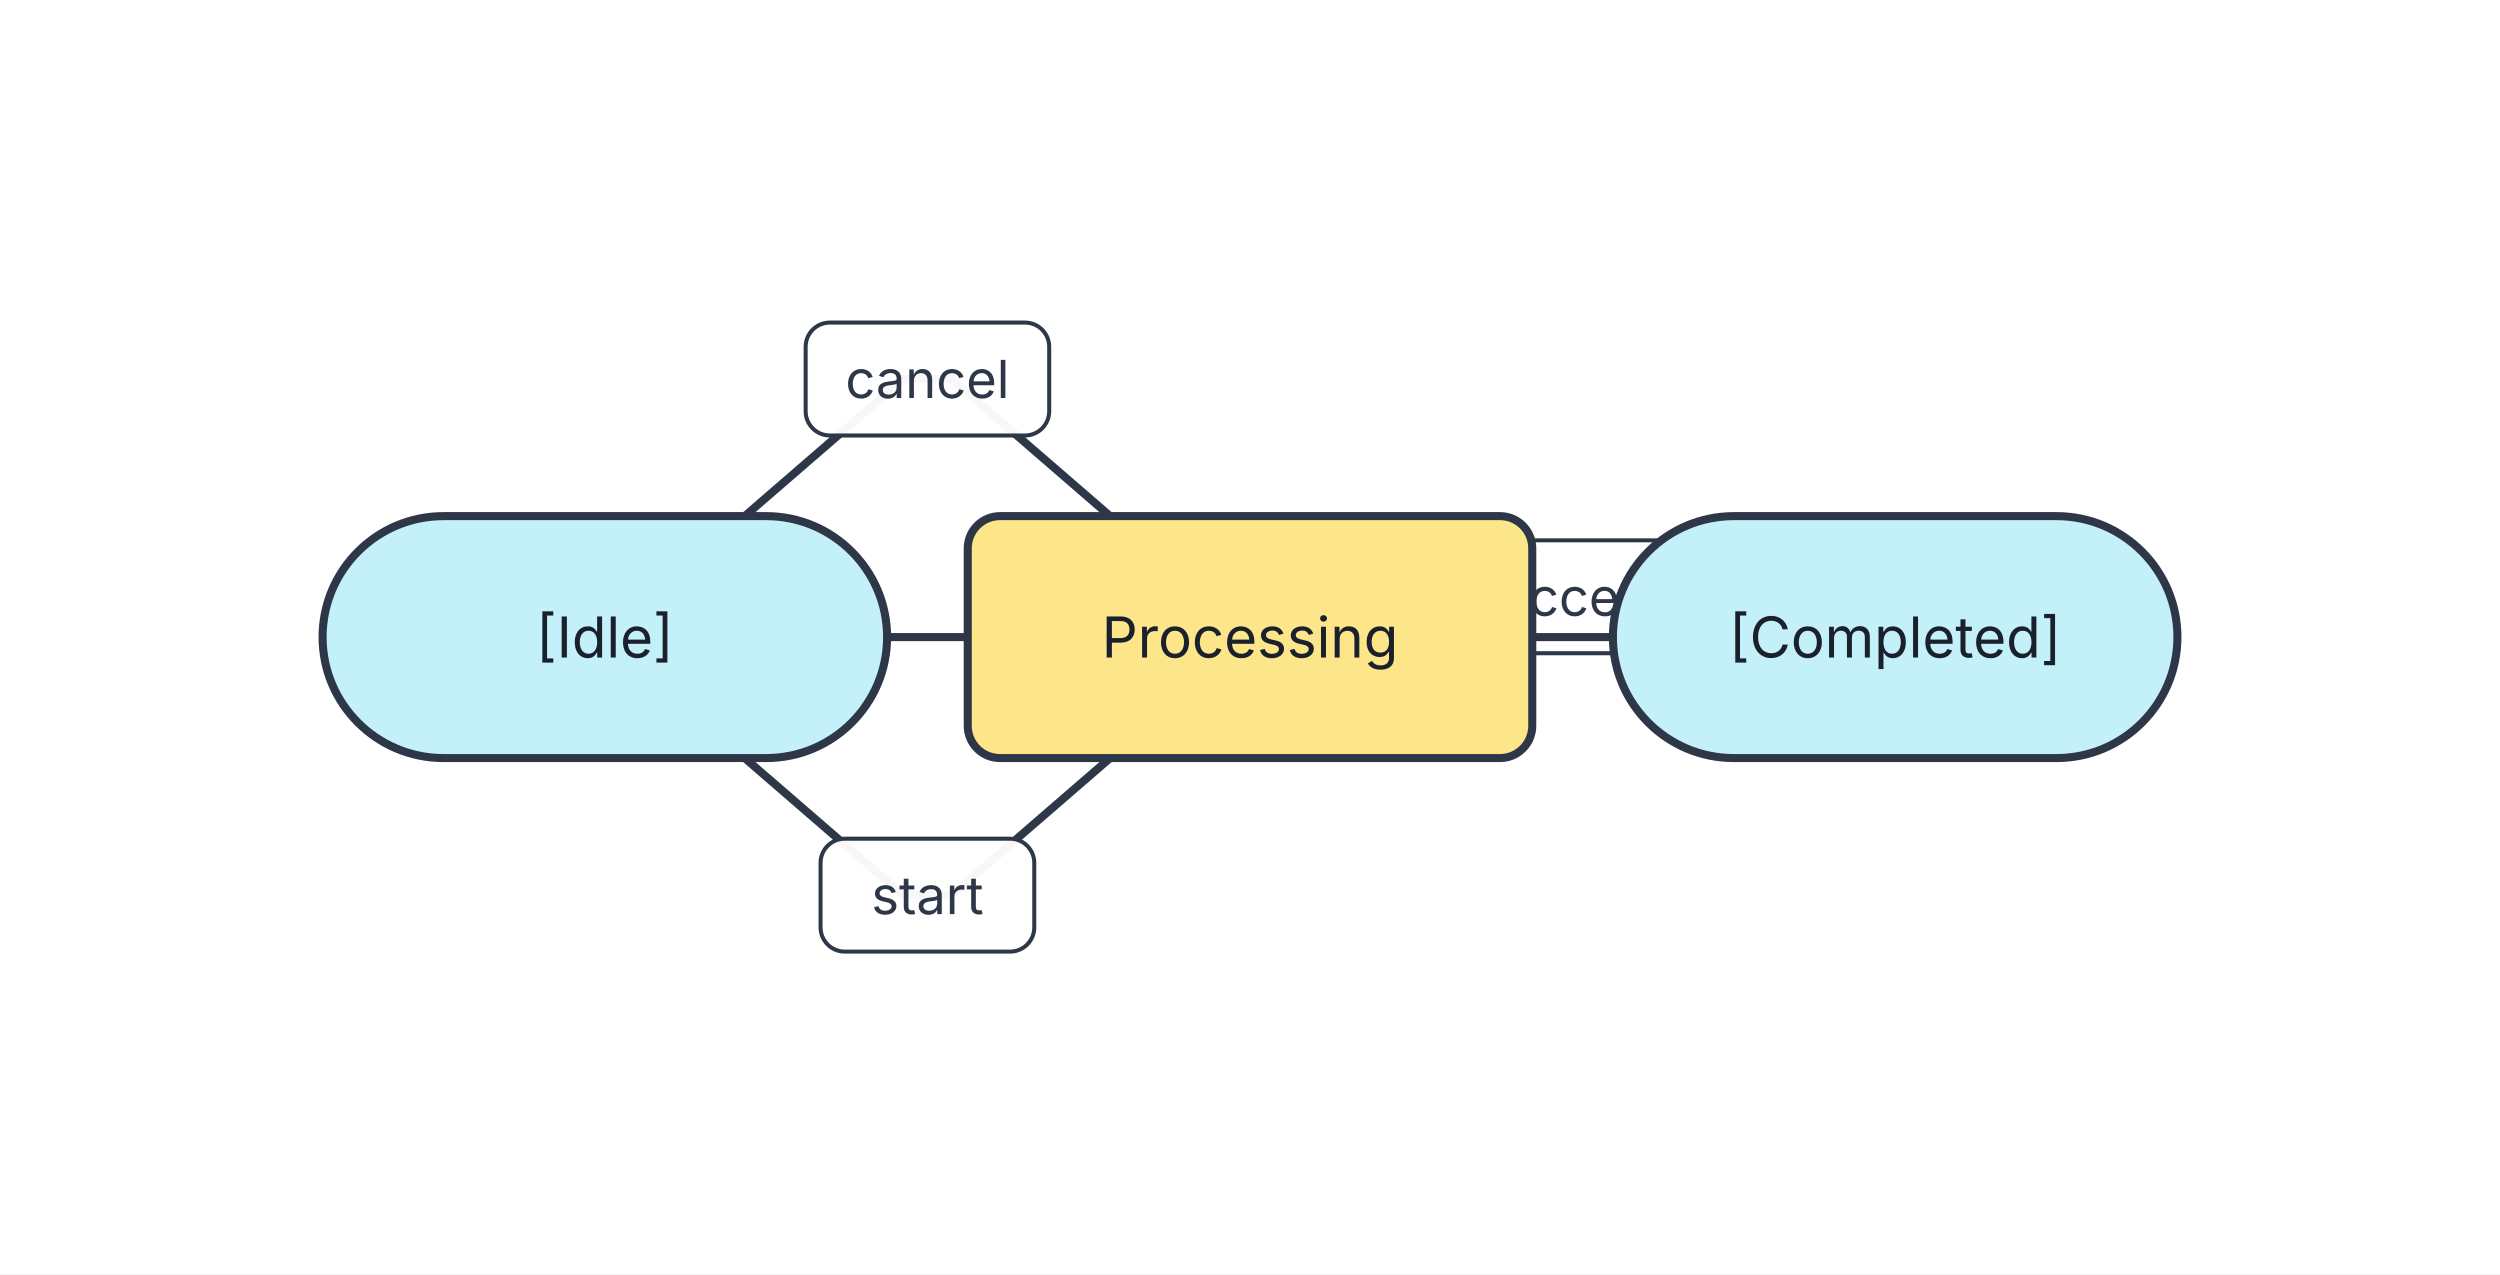
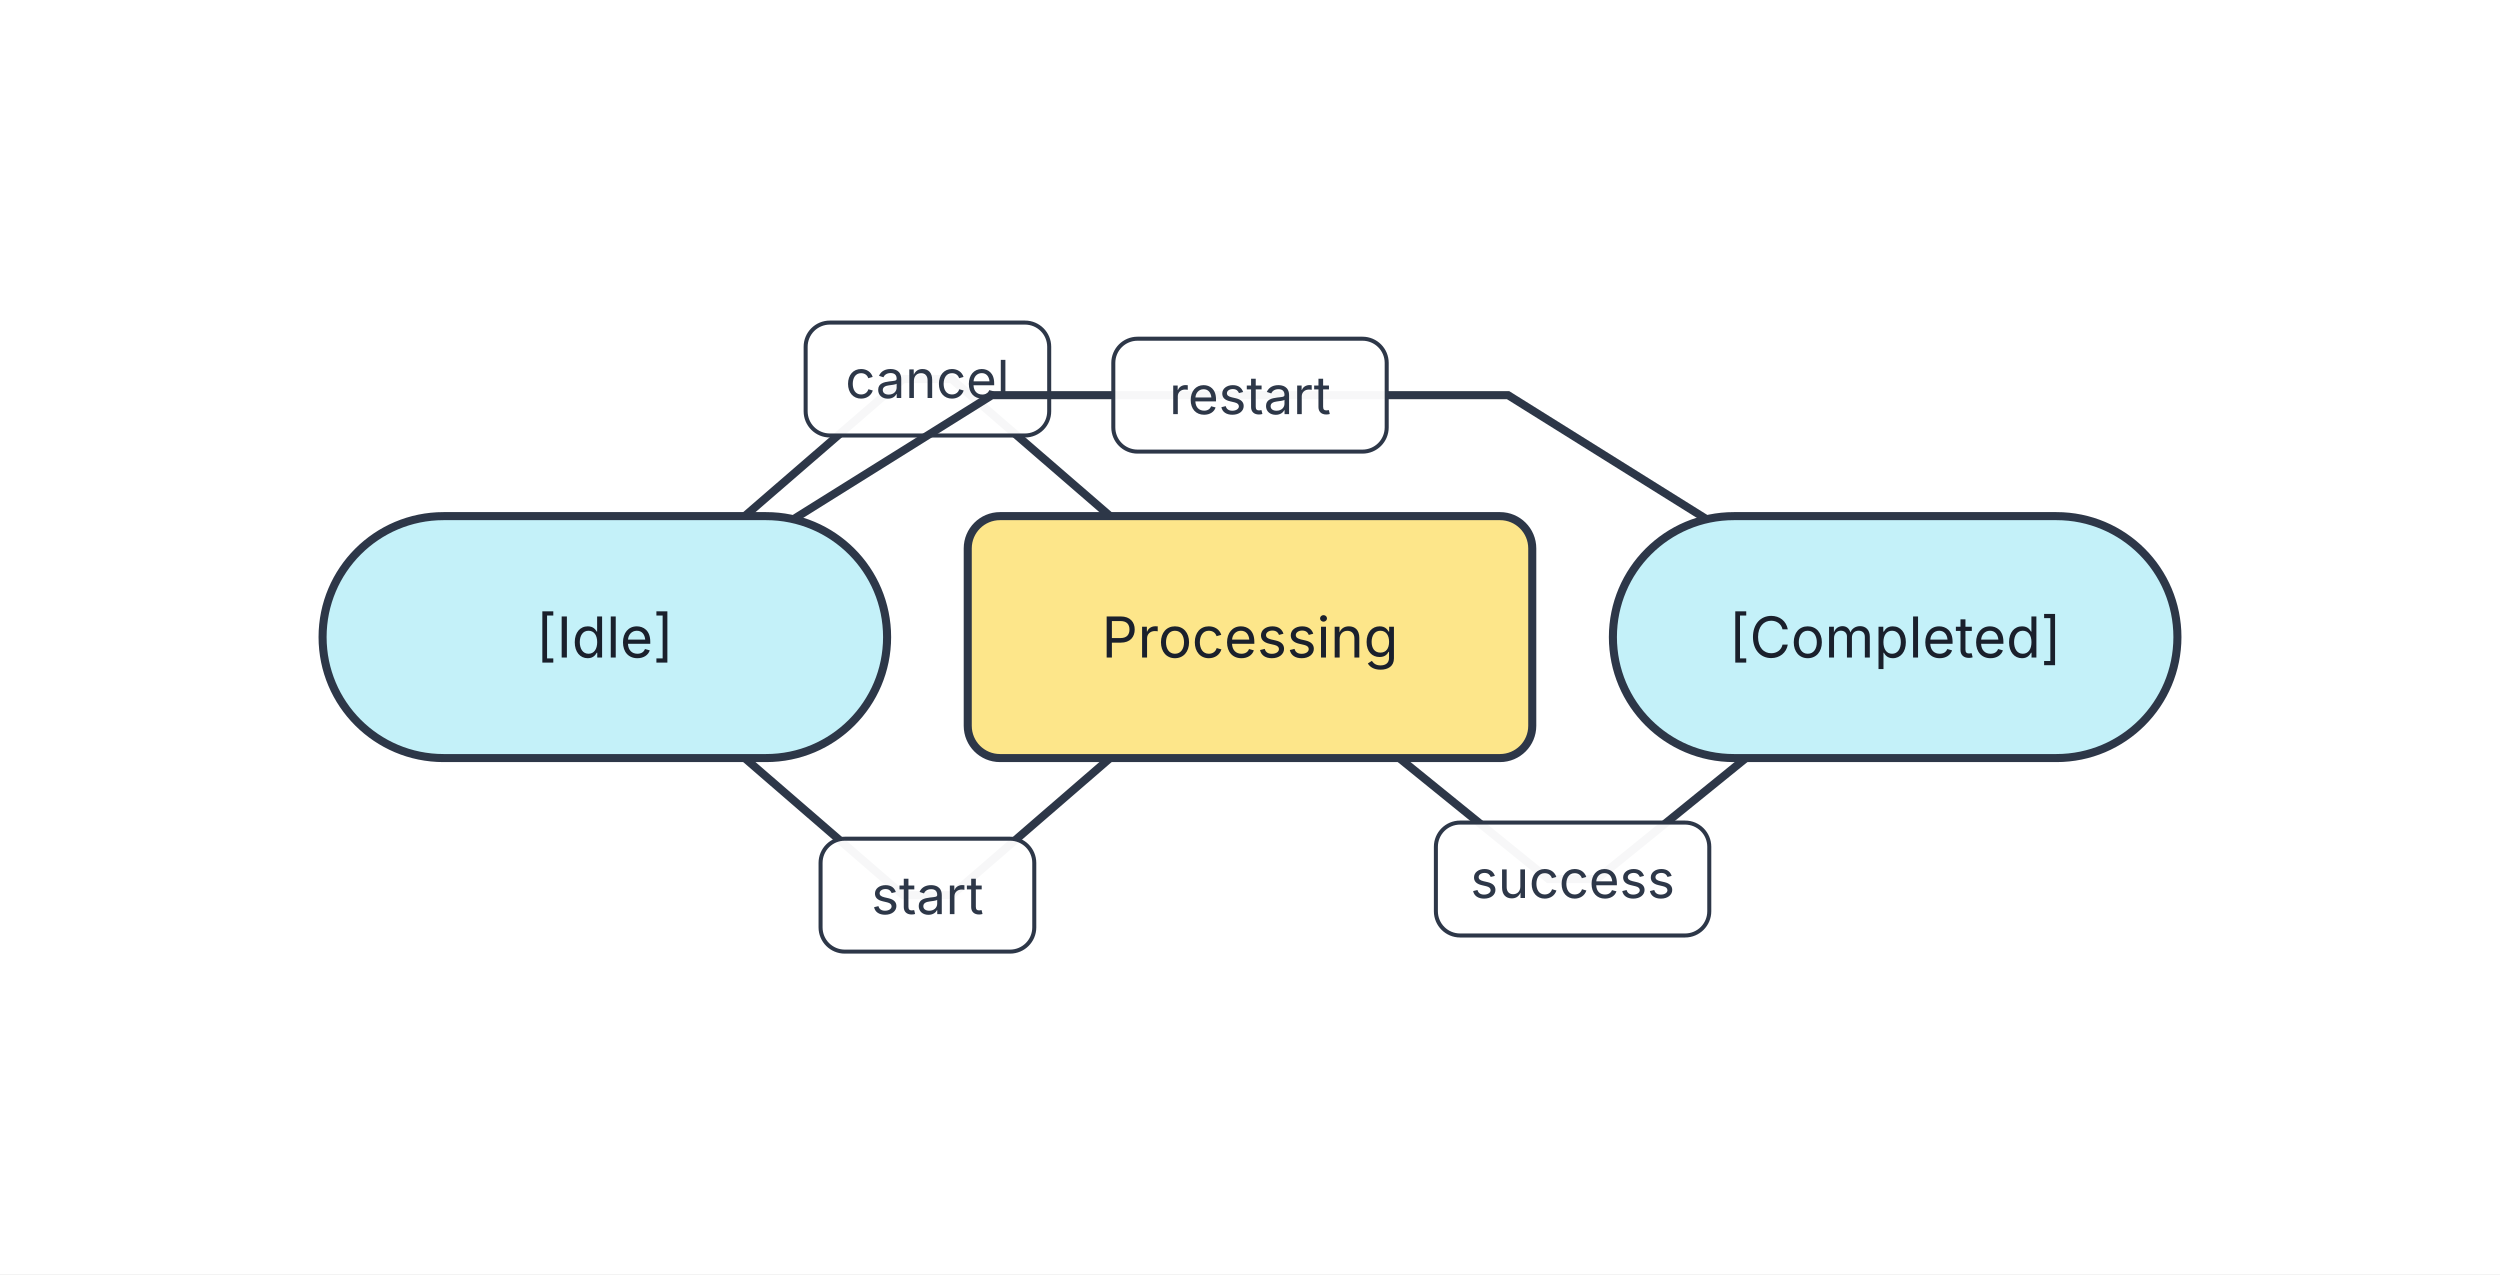
<svg xmlns="http://www.w3.org/2000/svg" width="620" height="316" viewBox="0 0 620 316" font-family="Inter, system-ui, sans-serif">
  <defs>
    <marker id="arrow-end" markerWidth="12" markerHeight="12" refX="10" refY="6" orient="auto" markerUnits="strokeWidth">
      <path d="M2,2 L10,6 L2,10 z" fill="context-stroke" />
    </marker>
    <marker id="arrow-start" markerWidth="12" markerHeight="12" refX="2" refY="6" orient="auto" markerUnits="strokeWidth">
      <path d="M10,2 L2,6 L10,10 z" fill="context-stroke" />
    </marker>
  </defs>
  <rect width="100%" height="100%" fill="white" />
  <polyline points="150.0,158.0 224.0,222.0 230.0,222.0 236.0,222.0 310.0,158.0" fill="none" stroke="#2d3748" stroke-width="2" marker-end="url(#arrow-end)" />
  <g pointer-events="none">
    <rect x="203.5" y="208.0" width="53.0" height="28.0" rx="6" ry="6" fill="white" fill-opacity="0.96" stroke="#2d3748" stroke-width="1" />
    <text x="230.0" y="222.0" fill="#2d3748" font-size="13" text-anchor="middle" dominant-baseline="middle" xml:space="preserve">start</text>
  </g>
  <polyline points="310.0,158.0 236.0,94.0 230.0,94.0 224.0,94.0 150.0,158.0" fill="none" stroke="#2d3748" stroke-width="2" marker-end="url(#arrow-end)" />
  <g pointer-events="none">
    <rect x="199.8" y="80.0" width="60.4" height="28.0" rx="6" ry="6" fill="white" fill-opacity="0.96" stroke="#2d3748" stroke-width="1" />
    <text x="230.0" y="94.0" fill="#2d3748" font-size="13" text-anchor="middle" dominant-baseline="middle" xml:space="preserve">cancel</text>
  </g>
-   <line x1="310.0" y1="158.0" x2="470.0" y2="158.0" stroke="#2d3748" stroke-width="2" marker-end="url(#arrow-end)" />
+   <polyline points="310.0,158.0 384.0,218.0 390.0,218.0 396.0,218.0 470.0,158.0" fill="none" stroke="#2d3748" stroke-width="2" marker-end="url(#arrow-end)" />
  <g pointer-events="none">
-     <rect x="356.1" y="134.0" width="67.8" height="28.0" rx="6" ry="6" fill="white" fill-opacity="0.96" stroke="#2d3748" stroke-width="1" />
-     <text x="390.0" y="148.0" fill="#2d3748" font-size="13" text-anchor="middle" dominant-baseline="middle" xml:space="preserve">success</text>
+     <rect x="356.1" y="204.0" width="67.8" height="28.0" rx="6" ry="6" fill="white" fill-opacity="0.96" stroke="#2d3748" stroke-width="1" />
+     <text x="390.0" y="218.0" fill="#2d3748" font-size="13" text-anchor="middle" dominant-baseline="middle" xml:space="preserve">success</text>
  </g>
-   <line x1="470.0" y1="158.0" x2="150.0" y2="158.0" stroke="#2d3748" stroke-width="2" marker-end="url(#arrow-end)" />
+   <polyline points="470.0,158.0 374.0,98.0 310.0,98.0 246.0,98.0 150.0,158.0" fill="none" stroke="#2d3748" stroke-width="2" marker-end="url(#arrow-end)" />
  <g pointer-events="none">
-     <rect x="276.1" y="134.0" width="67.8" height="28.0" rx="6" ry="6" fill="white" fill-opacity="0.96" stroke="#2d3748" stroke-width="1" />
-     <text x="310.0" y="148.0" fill="#2d3748" font-size="13" text-anchor="middle" dominant-baseline="middle" xml:space="preserve">restart</text>
+     <rect x="276.1" y="84.0" width="67.8" height="28.0" rx="6" ry="6" fill="white" fill-opacity="0.96" stroke="#2d3748" stroke-width="1" />
+     <text x="310.0" y="98.0" fill="#2d3748" font-size="13" text-anchor="middle" dominant-baseline="middle" xml:space="preserve">restart</text>
  </g>
  <rect x="80.0" y="128.0" width="140.0" height="60.0" rx="30" ry="30" fill="#c4f1f9" stroke="#2d3748" stroke-width="2" />
  <text x="150.0" y="158.0" fill="#1a202c" font-size="14" text-anchor="middle" dominant-baseline="middle">[Idle]</text>
+   <rect x="400.0" y="128.0" width="140.0" height="60.0" rx="30" ry="30" fill="#c4f1f9" stroke="#2d3748" stroke-width="2" />
+   <text x="470.0" y="158.0" fill="#1a202c" font-size="14" text-anchor="middle" dominant-baseline="middle">[Completed]</text>
  <rect x="240.0" y="128.0" width="140.0" height="60.0" rx="8" ry="8" fill="#fde68a" stroke="#2d3748" stroke-width="2" />
  <text x="310.0" y="158.0" fill="#1a202c" font-size="14" text-anchor="middle" dominant-baseline="middle">Processing</text>
-   <rect x="400.0" y="128.0" width="140.0" height="60.0" rx="30" ry="30" fill="#c4f1f9" stroke="#2d3748" stroke-width="2" />
-   <text x="470.0" y="158.0" fill="#1a202c" font-size="14" text-anchor="middle" dominant-baseline="middle">[Completed]</text>
</svg>
